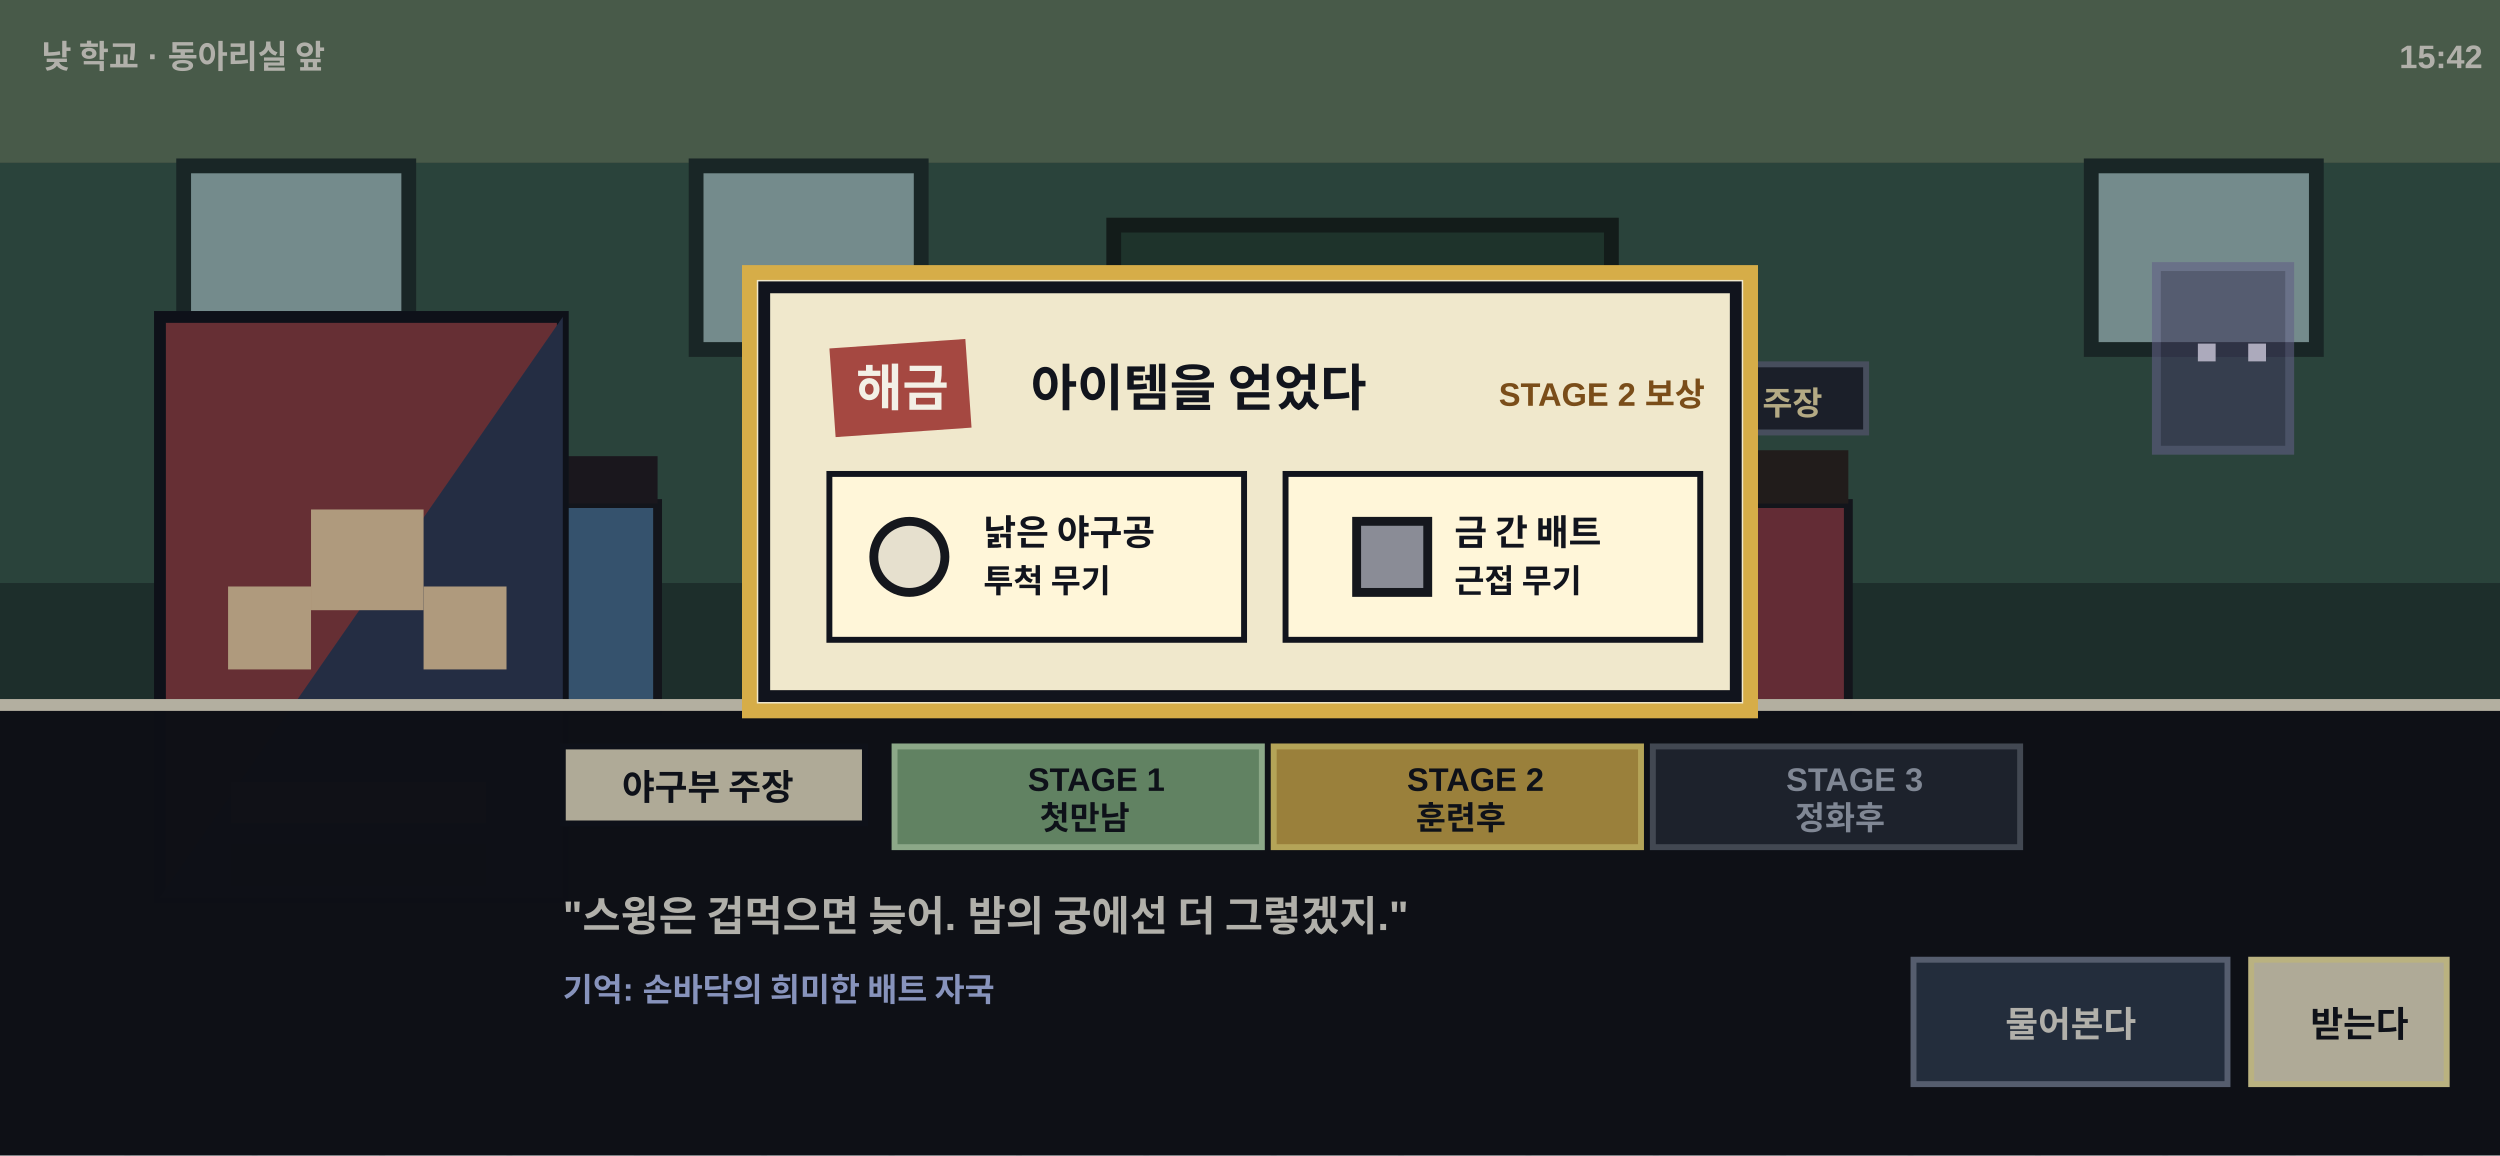
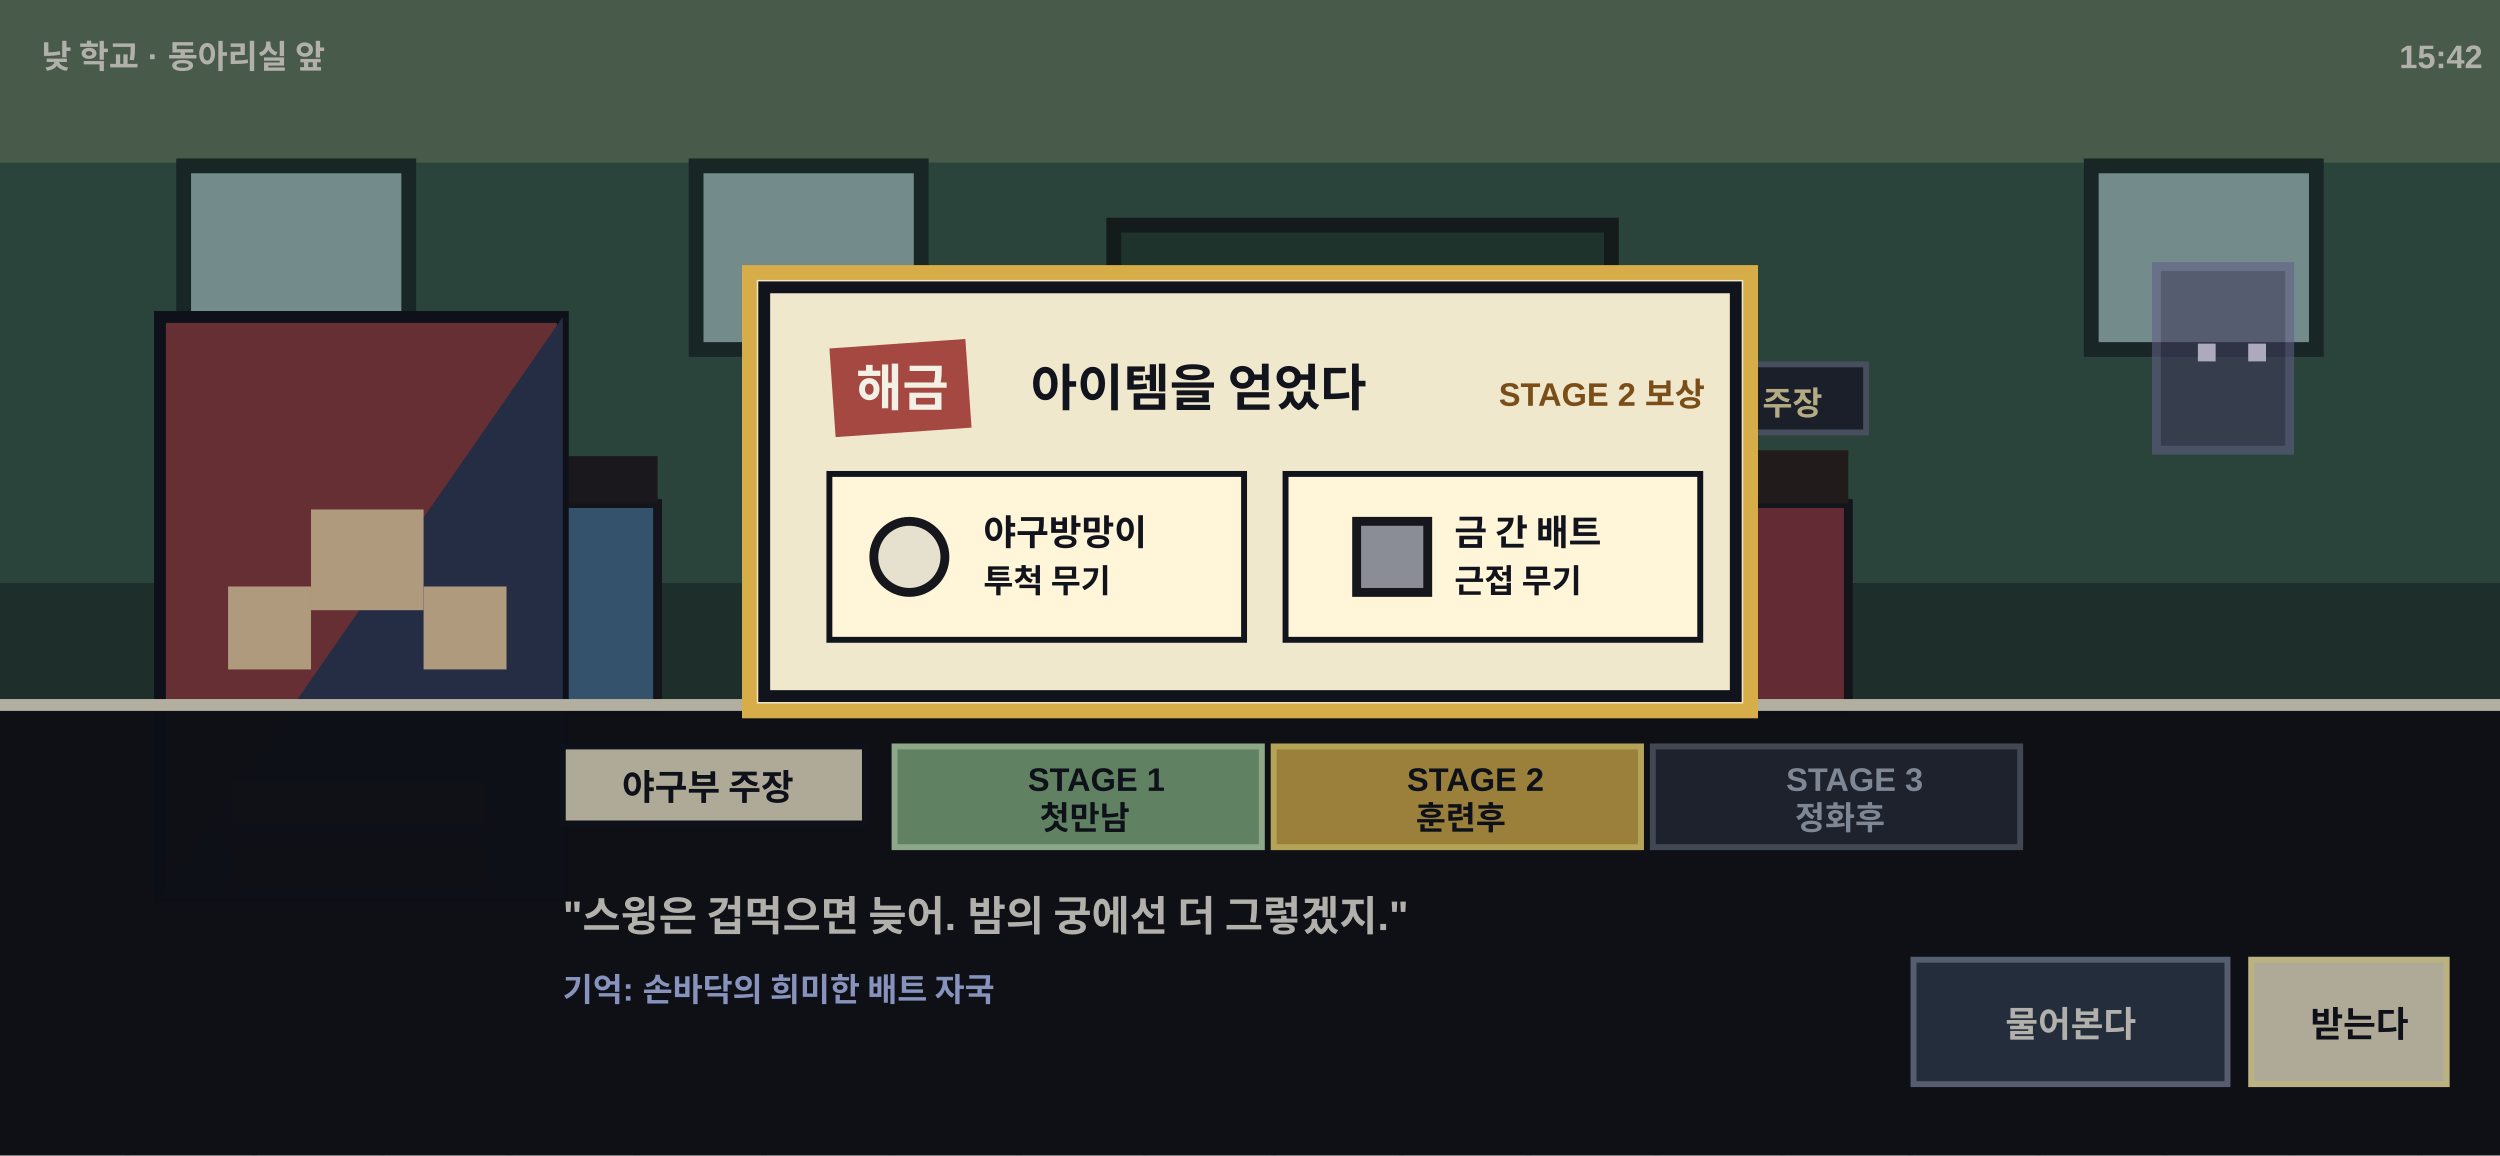
<svg xmlns="http://www.w3.org/2000/svg" width="844" height="390" viewBox="0 0 844 390" role="img" aria-label="Landscape hub dialogue UI preview">
  <defs>
    <style>
      text { font-family: Apple SD Gothic Neo, Malgun Gothic, Arial, sans-serif; font-weight: 800; letter-spacing: 0; }
      .small { font-size: 11px; }
      .label { font-size: 12px; }
      .body { font-size: 14px; }
      .title { font-size: 17px; }
      .white { fill: #f3f0e6; }
      .muted { fill: #aeb7c8; }
      .ink { fill: #11141d; }
      .memory { fill: #b9c8ff; }
    </style>
  </defs>
  <rect width="844" height="390" fill="#151923" />
  <rect x="0" y="0" width="844" height="55" fill="#61785f" />
  <rect x="0" y="55" width="844" height="142" fill="#38594c" />
  <rect x="0" y="197" width="844" height="58" fill="#263b36" />
  <rect x="0" y="255" width="844" height="135" fill="#252d35" />
  <g opacity="0.22">
    <path d="M0 255H844M43 255V390M86 255V390M129 255V390M172 255V390M215 255V390M258 255V390M301 255V390M344 255V390M387 255V390M430 255V390M473 255V390M516 255V390M559 255V390M602 255V390M645 255V390M688 255V390M731 255V390M774 255V390M817 255V390" stroke="#0e1118" stroke-width="2" />
  </g>
  <text x="14" y="23" class="small white">낮 학교 · 동아리실 앞</text>
  <text x="810" y="23" class="small white">15:42</text>
  <g>
    <rect x="62" y="56" width="76" height="62" fill="#9ebcbc" stroke="#20312f" stroke-width="5" />
    <rect x="235" y="56" width="76" height="62" fill="#9ebcbc" stroke="#20312f" stroke-width="5" />
    <rect x="706" y="56" width="76" height="62" fill="#9ebcbc" stroke="#20312f" stroke-width="5" />
    <rect x="376" y="76" width="168" height="70" fill="#274336" stroke="#17231f" stroke-width="5" />
    <text x="430" y="118" class="label" fill="#b7d5b3">야구부 모집</text>
    <rect x="728" y="90" width="45" height="62" fill="#554e79" opacity="0.58" stroke="#847eb4" stroke-width="3" />
    <rect x="742" y="116" width="6" height="6" fill="#ece7ff" />
    <rect x="759" y="116" width="6" height="6" fill="#ece7ff" />
  </g>
  <g>
    <ellipse cx="204" cy="272" rx="31" ry="8" fill="#000" opacity="0.34" />
    <rect x="188" y="170" width="34" height="70" fill="#466e91" stroke="#171920" stroke-width="3" />
    <rect x="188" y="154" width="34" height="16" fill="#211c23" />
    <ellipse cx="607" cy="272" rx="31" ry="8" fill="#000" opacity="0.34" />
    <rect x="590" y="170" width="34" height="70" fill="#873944" stroke="#171920" stroke-width="3" />
    <rect x="590" y="152" width="34" height="18" fill="#2b2220" />
    <rect x="584" y="123" width="46" height="23" fill="#222733" stroke="#60687b" stroke-width="2" />
    <text x="595" y="140" class="small" fill="#f6e7b1">주장</text>
  </g>
  <g>
    <rect x="54" y="107" width="136" height="196" fill="#8b3d43" stroke="#11141d" stroke-width="4" />
    <path d="M190 107V303H54Z" fill="#2f3a58" />
    <rect x="105" y="172" width="38" height="34" fill="#f0d1a7" />
    <rect x="77" y="198" width="28" height="28" fill="#f0d1a7" />
    <rect x="143" y="198" width="28" height="28" fill="#f0d1a7" />
    <rect x="78" y="264" width="86" height="14" fill="#d8b15c" />
    <rect x="78" y="285" width="86" height="14" fill="#22283a" />
  </g>
  <rect x="0" y="238" width="844" height="152" fill="#0f1118" opacity="0.98" />
  <line x1="0" y1="238" x2="844" y2="238" stroke="#f5eed8" stroke-width="4" />
  <rect x="190" y="252" width="102" height="26" fill="#f0e8cc" stroke="#11141d" stroke-width="2" />
  <text x="210" y="270" class="label ink">야구부 주장</text>
  <rect x="302" y="252" width="124" height="34" fill="#83b082" stroke="#bfe4b7" stroke-width="2" />
  <text x="347" y="267" class="small ink">STAGE 1</text>
  <text x="351" y="280" class="small ink">첫만남</text>
  <rect x="430" y="252" width="124" height="34" fill="#d3ad4c" stroke="#f7df74" stroke-width="2" />
  <text x="475" y="267" class="small ink">STAGE 2</text>
  <text x="478" y="280" class="small ink">훈련후</text>
  <rect x="558" y="252" width="124" height="34" fill="#252b38" stroke="#59606c" stroke-width="2" />
  <text x="603" y="267" class="small muted">STAGE 3</text>
  <text x="606" y="280" class="small muted">정화후</text>
  <text x="190" y="314" class="body white">"스윙은 겁먹으면 늦어. 밤의 궁에선 더 그렇겠지."</text>
  <text x="190" y="338" class="small memory">기억: 손바닥의 희미한 배트 자국</text>
  <rect x="646" y="324" width="106" height="42" fill="#2e3a4e" stroke="#737d93" stroke-width="2" />
  <text x="677" y="350" class="label white">물어본다</text>
  <rect x="760" y="324" width="66" height="42" fill="#f0e8cc" stroke="#fff2ac" stroke-width="2" />
  <text x="780" y="350" class="label ink">받는다</text>
  <rect width="844" height="390" fill="#080a0f" opacity="0.28" />
  <g>
    <rect x="253" y="92" width="338" height="148" fill="#f0e8cc" stroke="#d6ad48" stroke-width="5" />
    <rect x="258" y="97" width="328" height="138" fill="none" stroke="#11141d" stroke-width="4" />
    <rect x="281" y="116" width="46" height="30" fill="#a54841" transform="rotate(-4 304 131)" />
    <text x="289" y="137" class="title white">해금</text>
    <text x="348" y="137" class="title ink">아이템을 얻었다</text>
    <text x="506" y="137" class="small" fill="#7a4d19">STAGE 2 보상</text>
    <rect x="280" y="160" width="140" height="56" fill="#fff6d9" stroke="#11141d" stroke-width="2" />
    <circle cx="307" cy="188" r="12" fill="#e6e0ce" stroke="#15171d" stroke-width="3" />
-     <text x="332" y="184" class="label ink">낡은 야구공</text>
+     <text x="332" y="184" class="label ink">야구방망이</text>
    <text x="332" y="200" class="small ink">투척 무기</text>
    <rect x="434" y="160" width="140" height="56" fill="#fff6d9" stroke="#11141d" stroke-width="2" />
    <rect x="458" y="176" width="24" height="24" fill="#8a8c96" stroke="#15171d" stroke-width="3" />
    <text x="491" y="184" class="label ink">금 간 배트</text>
    <text x="491" y="200" class="small ink">근접 무기</text>
  </g>
</svg>
